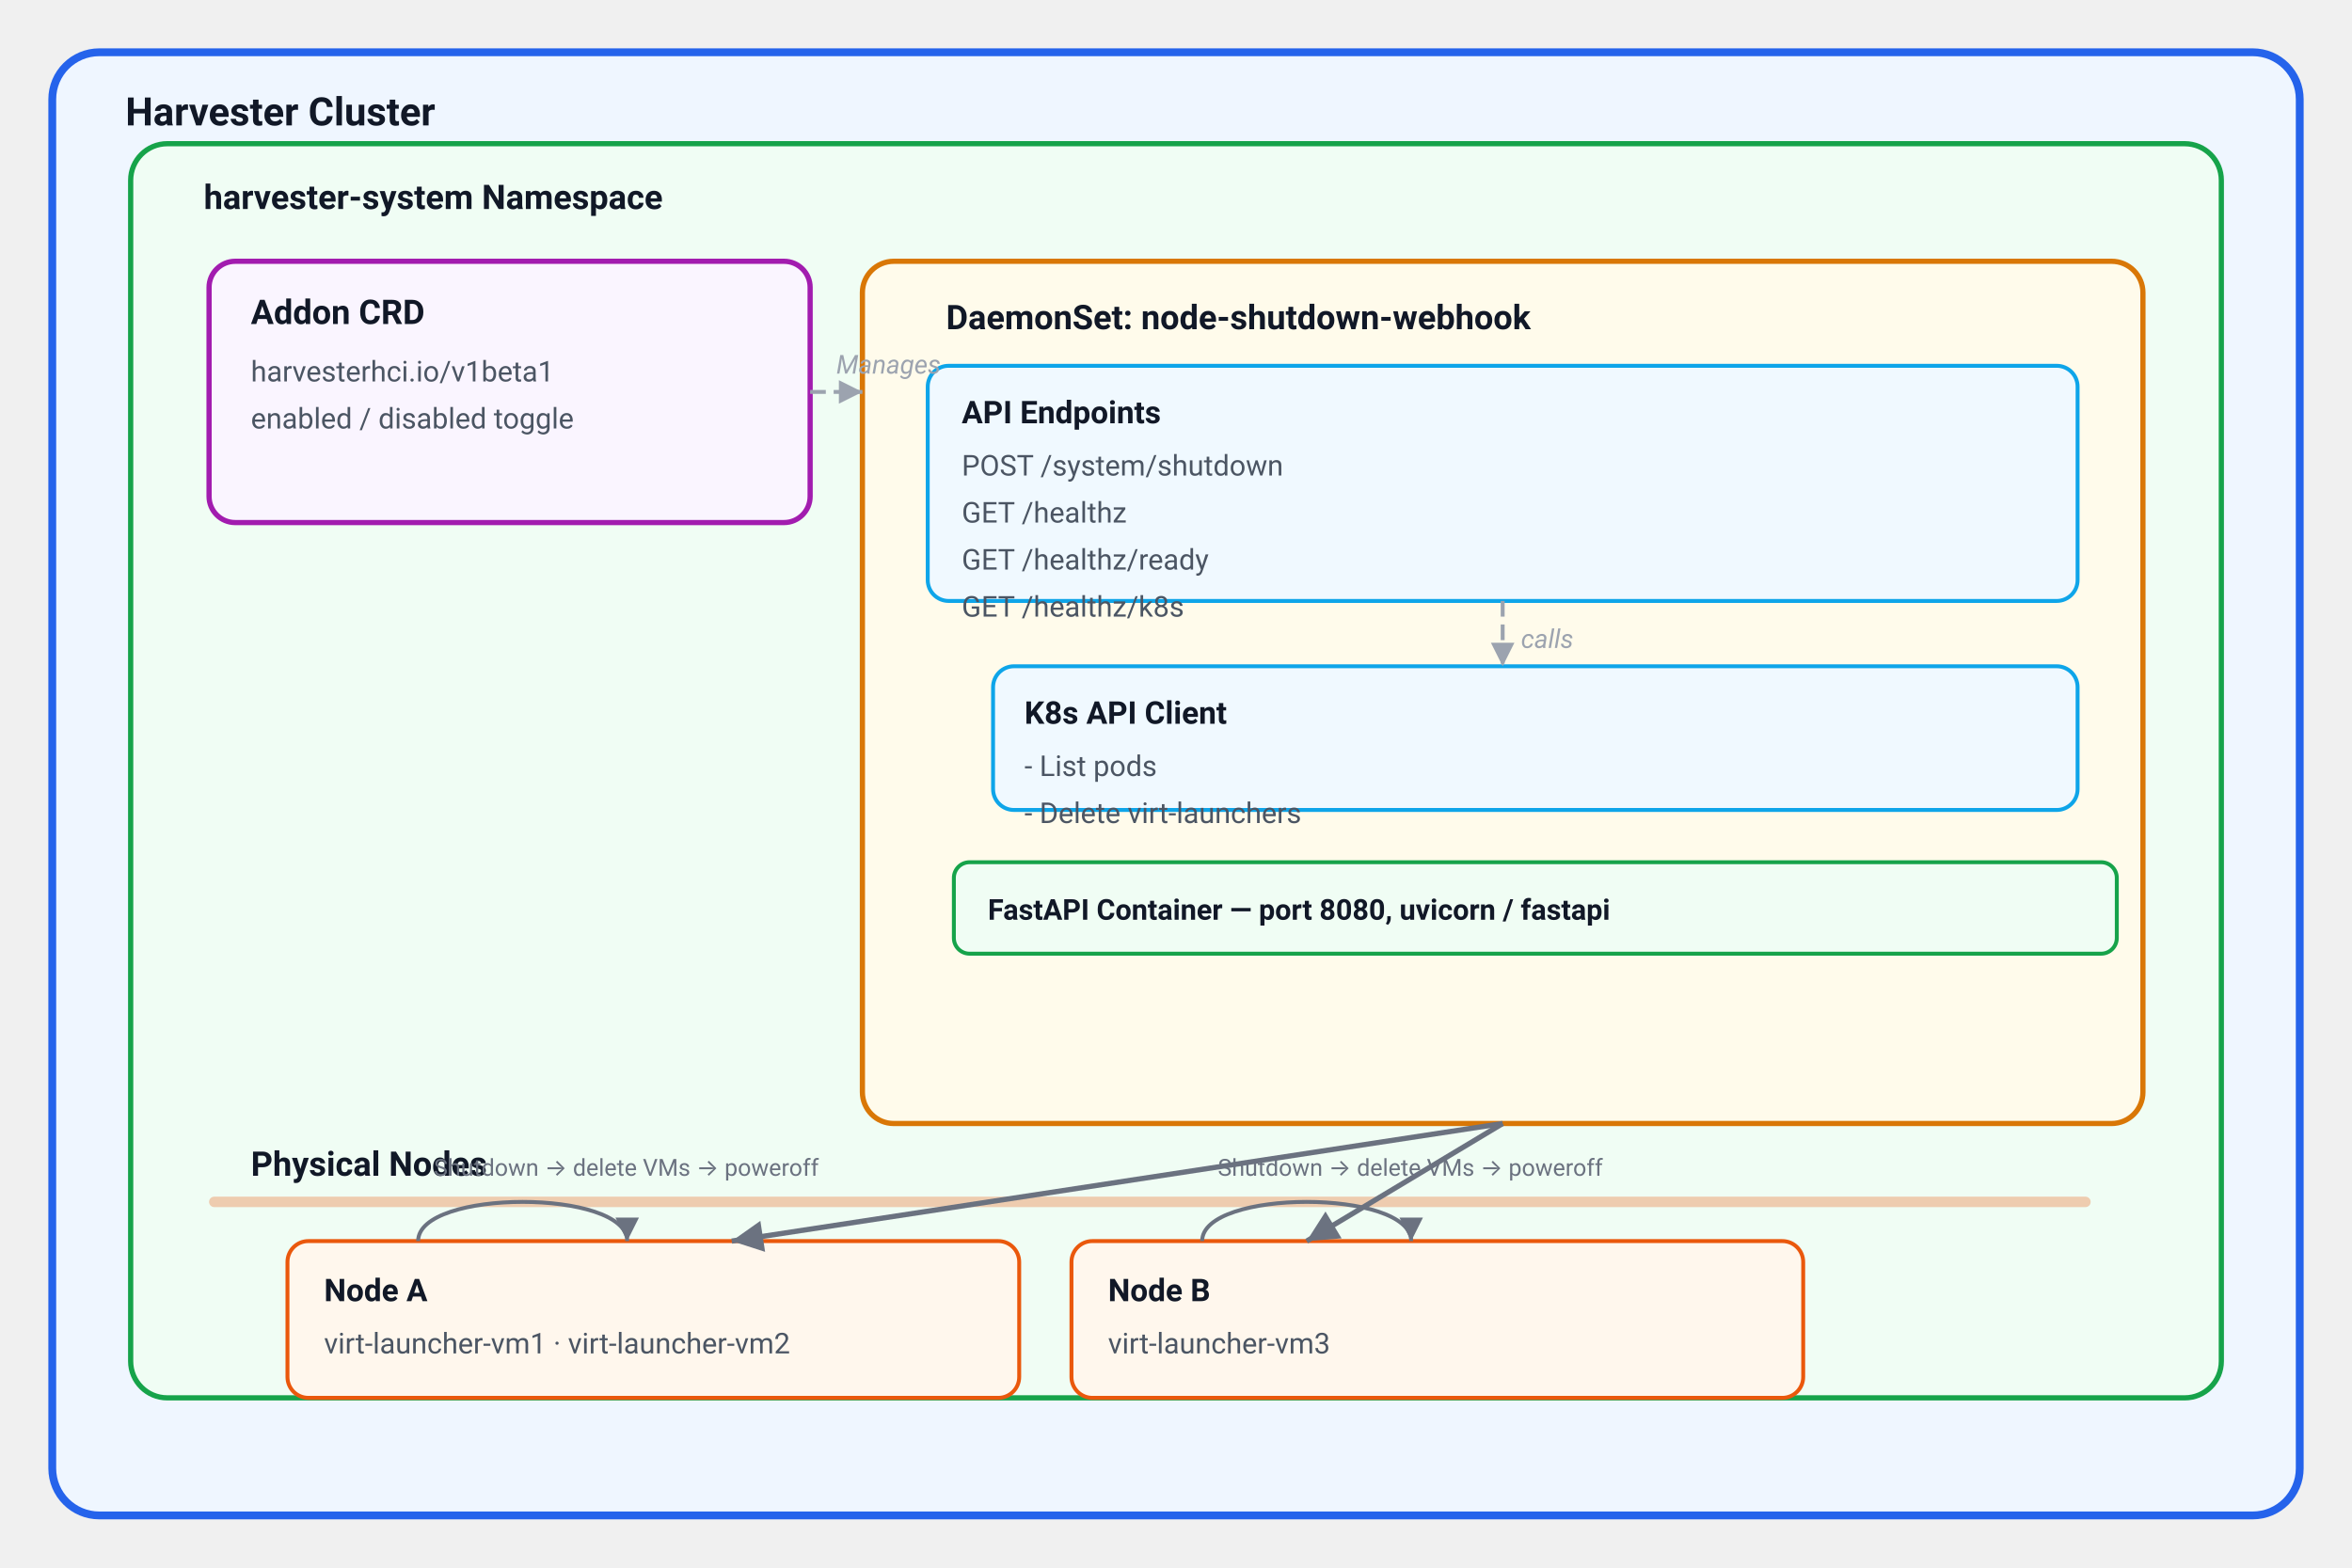
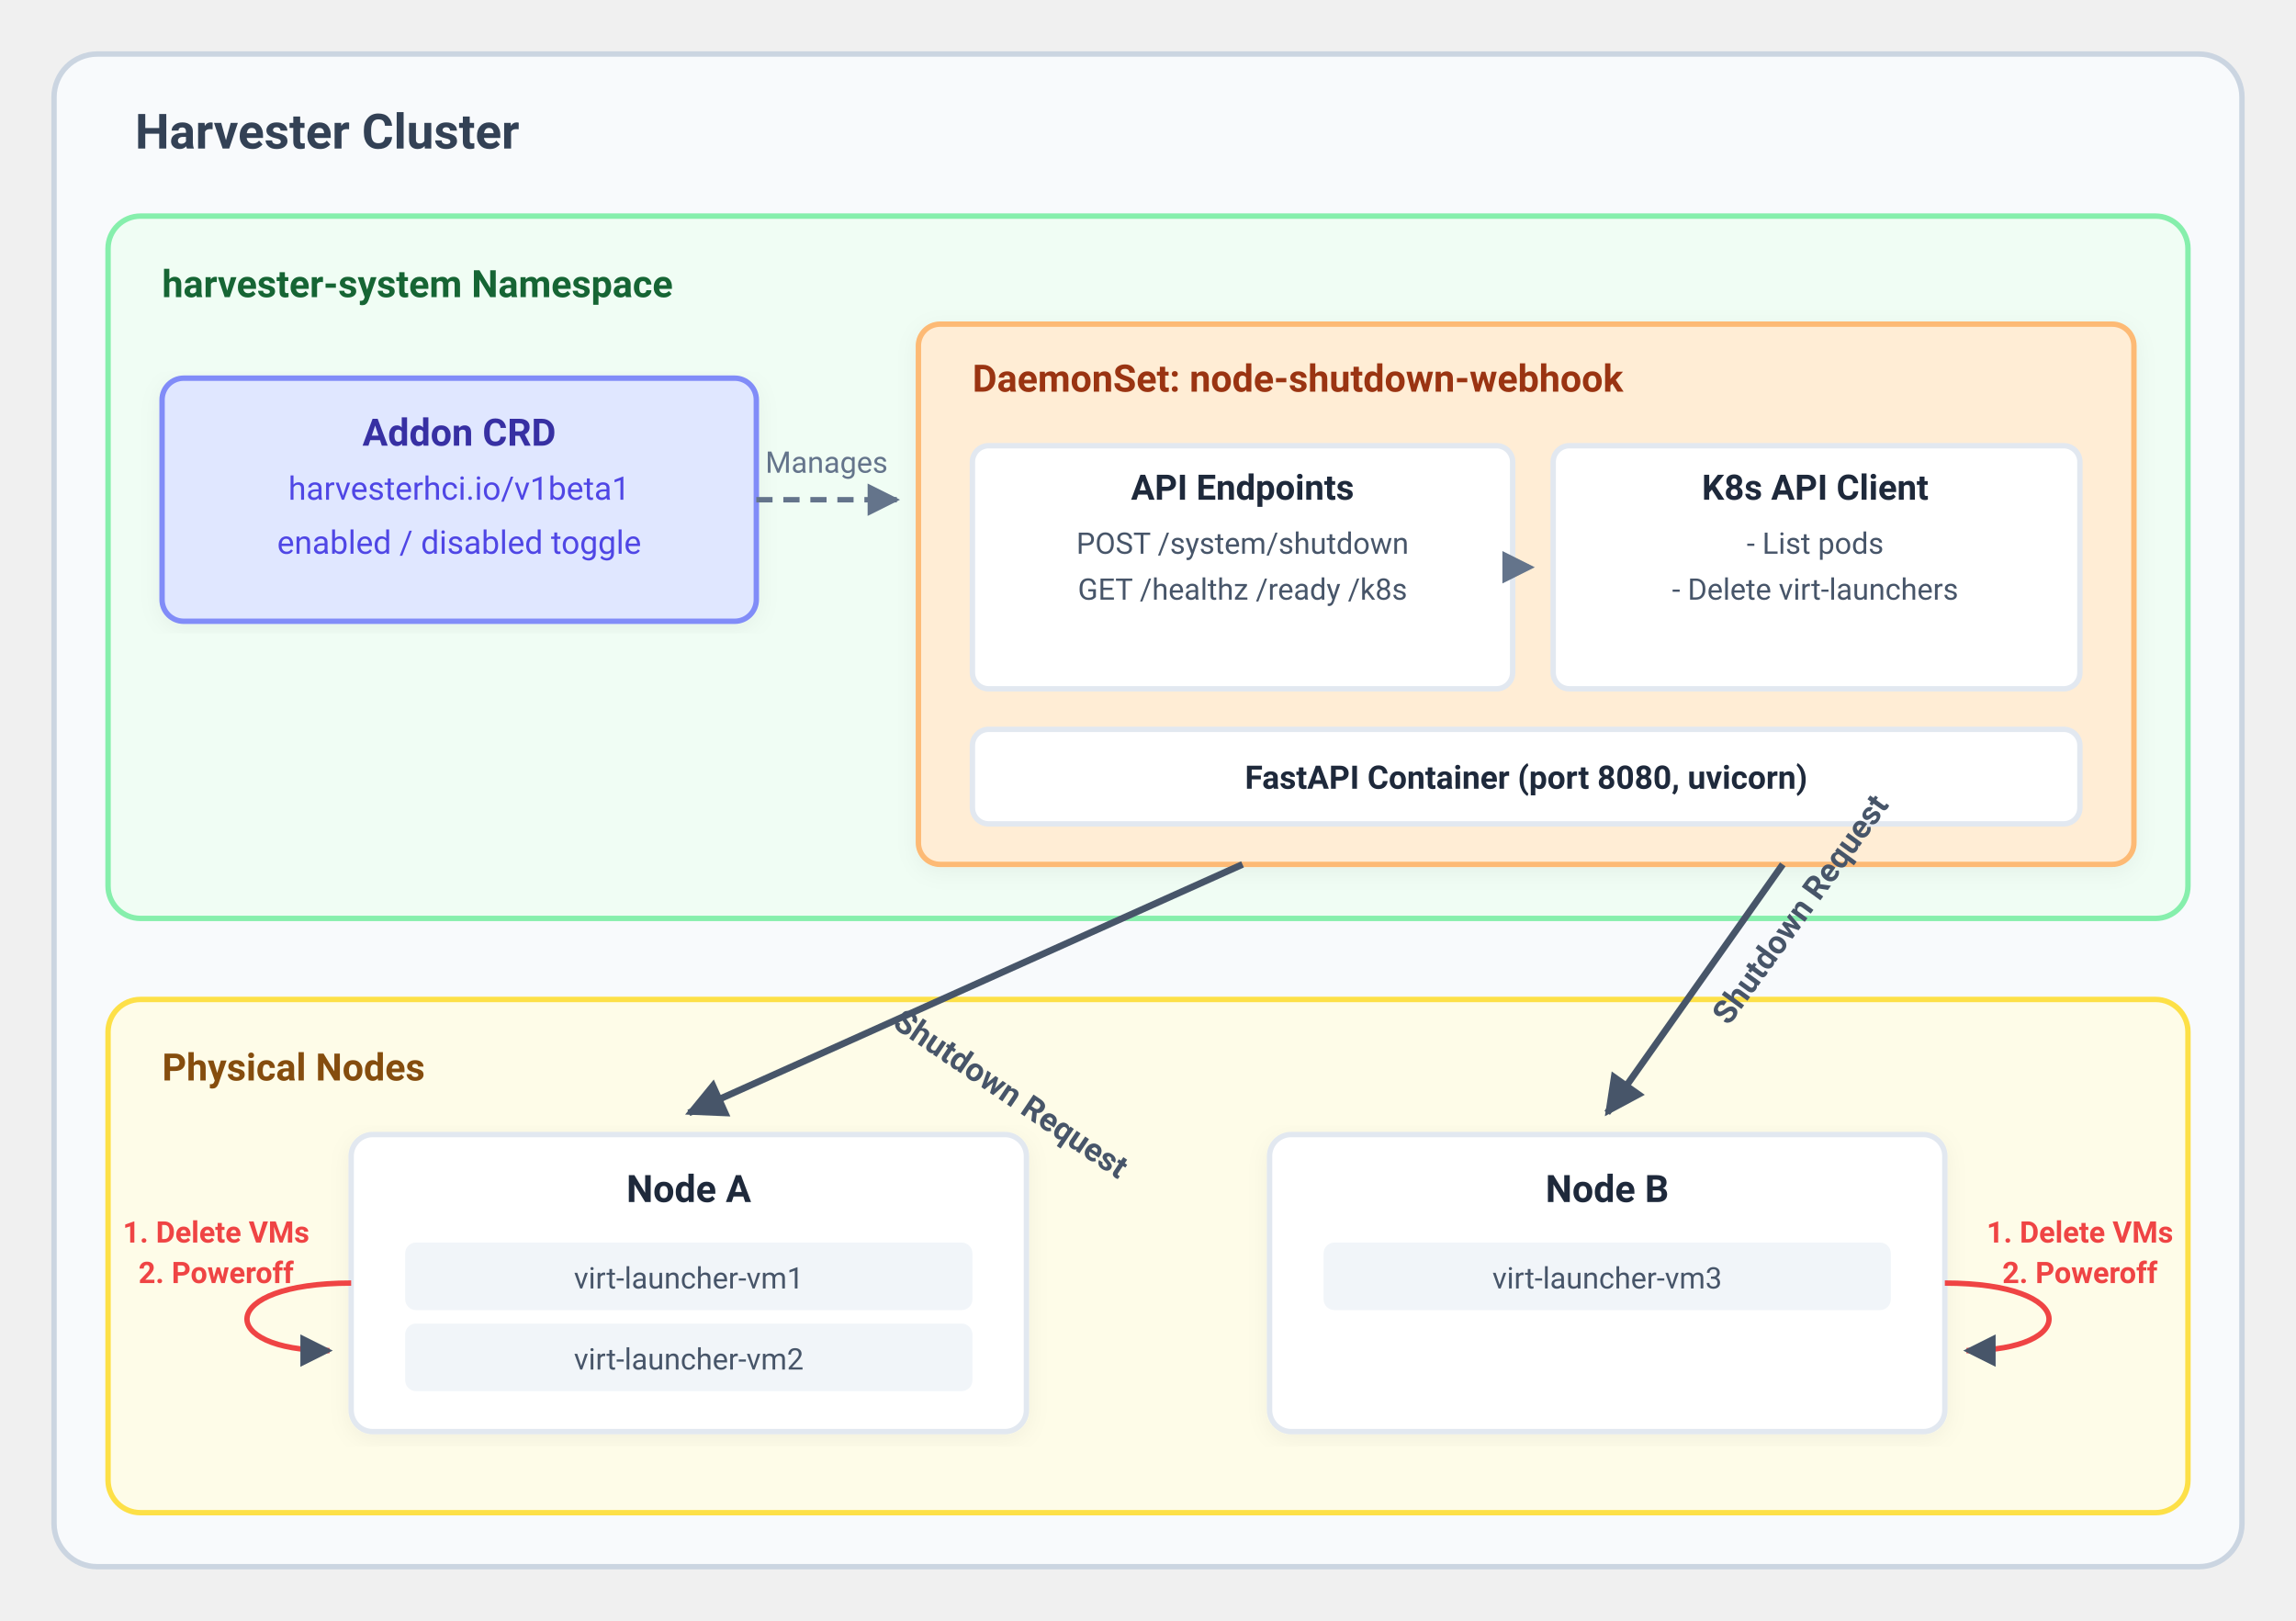
- <svg xmlns="http://www.w3.org/2000/svg" viewBox="0 0 900 600" font-family="system-ui, -apple-system, 'Segoe UI', Roboto, sans-serif">
+ <svg xmlns="http://www.w3.org/2000/svg" viewBox="0 0 850 600" width="100%" height="100%" style="font-family: -apple-system, BlinkMacSystemFont, 'Segoe UI', Roboto, Helvetica, Arial, sans-serif;">
  <defs>
-     <marker id="arrow" viewBox="0 0 10 10" refX="10" refY="5" markerWidth="6" markerHeight="6" orient="auto">
-       <path d="M 0 0 L 10 5 L 0 10 z" fill="#6b7280" />
+     <marker id="arrow" viewBox="0 0 10 10" refX="9" refY="5" markerWidth="6" markerHeight="6" orient="auto">
+       <path d="M 0 0 L 10 5 L 0 10 z" fill="#475569" />
    </marker>
-     <marker id="arrow-dashed" viewBox="0 0 10 10" refX="10" refY="5" markerWidth="6" markerHeight="6" orient="auto">
-       <path d="M 0 0 L 10 5 L 0 10 z" fill="#9ca3af" />
+     <marker id="arrow-dashed" viewBox="0 0 10 10" refX="9" refY="5" markerWidth="6" markerHeight="6" orient="auto">
+       <path d="M 0 0 L 10 5 L 0 10 z" fill="#64748b" />
    </marker>
+     <filter id="shadow" x="-5%" y="-5%" width="110%" height="110%">
+       <feDropShadow dx="0" dy="2" stdDeviation="4" flood-color="#000000" flood-opacity="0.05" />
+     </filter>
  </defs>
-   <rect x="20" y="20" width="860" height="560" rx="18" ry="18" fill="#eff6ff" stroke="#2563eb" stroke-width="3" />
-   <text x="48" y="48" font-size="15" font-weight="bold" fill="#111827">Harvester Cluster</text>
-   <rect x="50" y="55" width="800" height="480" rx="14" ry="14" fill="#f0fdf4" stroke="#16a34a" stroke-width="2" />
-   <text x="78" y="80" font-size="13" font-weight="bold" fill="#111827">harvester-system Namespace</text>
-   <rect x="80" y="100" width="230" height="100" rx="10" ry="10" fill="#faf5ff" stroke="#a21caf" stroke-width="2" />
-   <text x="96" y="124" font-size="13" font-weight="bold" fill="#111827">Addon CRD</text>
-   <text x="96" y="146" font-size="11" fill="#4b5563">harvesterhci.io/v1beta1</text>
-   <text x="96" y="164" font-size="11" fill="#4b5563">enabled / disabled toggle</text>
-   <rect x="330" y="100" width="490" height="330" rx="12" ry="12" fill="#fffbeb" stroke="#d97706" stroke-width="2" />
-   <text x="362" y="126" font-size="13" font-weight="bold" fill="#111827">DaemonSet: node-shutdown-webhook</text>
-   <rect x="355" y="140" width="440" height="90" rx="8" ry="8" fill="#f0f9ff" stroke="#0ea5e9" stroke-width="1.5" />
-   <text x="368" y="162" font-size="12" font-weight="bold" fill="#111827">API Endpoints</text>
-   <text x="368" y="182" font-size="11" fill="#4b5563">POST /system/shutdown</text>
-   <text x="368" y="200" font-size="11" fill="#4b5563">GET /healthz</text>
-   <text x="368" y="218" font-size="11" fill="#4b5563">GET /healthz/ready</text>
-   <text x="368" y="236" font-size="11" fill="#4b5563">GET /healthz/k8s</text>
-   <rect x="380" y="255" width="415" height="55" rx="8" ry="8" fill="#f0f9ff" stroke="#0ea5e9" stroke-width="1.5" />
-   <text x="392" y="277" font-size="12" font-weight="bold" fill="#111827">K8s API Client</text>
-   <text x="392" y="297" font-size="11" fill="#4b5563">- List pods</text>
-   <text x="392" y="315" font-size="11" fill="#4b5563">- Delete virt-launchers</text>
-   <rect x="365" y="330" width="445" height="35" rx="6" ry="6" fill="#f0fdf4" stroke="#16a34a" stroke-width="1.5" />
-   <text x="378" y="352" font-size="11" font-weight="bold" fill="#111827">FastAPI Container — port 8080, uvicorn / fastapi</text>
-   <text x="96" y="450" font-size="13" font-weight="bold" fill="#111827">Physical Nodes</text>
-   <rect x="80" y="458" width="720" height="4" rx="2" ry="2" fill="#ea580c" opacity="0.3" />
-   <rect x="110" y="475" width="280" height="60" rx="8" ry="8" fill="#fff7ed" stroke="#ea580c" stroke-width="1.5" />
-   <text x="124" y="498" font-size="12" font-weight="bold" fill="#111827">Node A</text>
-   <text x="124" y="518" font-size="11" fill="#4b5563">virt-launcher-vm1 · virt-launcher-vm2</text>
-   <path d="M160,475 C160,455 240,455 240,475" fill="none" stroke="#6b7280" stroke-width="1.5" marker-end="url(#arrow)" />
-   <text x="166" y="450" font-size="9" fill="#6b7280">Shutdown → delete VMs → poweroff</text>
-   <rect x="410" y="475" width="280" height="60" rx="8" ry="8" fill="#fff7ed" stroke="#ea580c" stroke-width="1.5" />
-   <text x="424" y="498" font-size="12" font-weight="bold" fill="#111827">Node B</text>
-   <text x="424" y="518" font-size="11" fill="#4b5563">virt-launcher-vm3</text>
-   <path d="M460,475 C460,455 540,455 540,475" fill="none" stroke="#6b7280" stroke-width="1.5" marker-end="url(#arrow)" />
-   <text x="466" y="450" font-size="9" fill="#6b7280">Shutdown → delete VMs → poweroff</text>
-   <path d="M310,150 L330,150" fill="none" stroke="#9ca3af" stroke-width="1.5" stroke-dasharray="6,3" marker-end="url(#arrow-dashed)" />
-   <text x="320" y="143" font-size="10" fill="#9ca3af" font-style="italic">Manages</text>
-   <path d="M575,230 L575,255" fill="none" stroke="#9ca3af" stroke-width="1.5" stroke-dasharray="6,3" marker-end="url(#arrow-dashed)" />
-   <text x="582" y="248" font-size="10" fill="#9ca3af" font-style="italic">calls</text>
-   <path d="M575,430 L280,475" fill="none" stroke="#6b7280" stroke-width="2" marker-end="url(#arrow)" />
-   <path d="M575,430 L500,475" fill="none" stroke="#6b7280" stroke-width="2" marker-end="url(#arrow)" />
+   <rect x="20" y="20" width="810" height="560" rx="16" fill="#f8fafc" stroke="#cbd5e1" stroke-width="2" />
+   <text x="50" y="55" font-size="18" font-weight="700" fill="#334155">Harvester Cluster</text>
+   <rect x="40" y="80" width="770" height="260" rx="12" fill="#f0fdf4" stroke="#86efac" stroke-width="2" />
+   <text x="60" y="110" font-size="14" font-weight="600" fill="#166534">harvester-system Namespace</text>
+   <rect x="60" y="140" width="220" height="90" rx="8" fill="#e0e7ff" stroke="#818cf8" stroke-width="2" filter="url(#shadow)" />
+   <text x="170" y="165" font-size="14" font-weight="600" fill="#3730a3" text-anchor="middle">Addon CRD</text>
+   <text x="170" y="185" font-size="12" fill="#4f46e5" text-anchor="middle">harvesterhci.io/v1beta1</text>
+   <text x="170" y="205" font-size="12" fill="#4f46e5" text-anchor="middle">enabled / disabled toggle</text>
+   <rect x="340" y="120" width="450" height="200" rx="8" fill="#ffedd5" stroke="#fdba74" stroke-width="2" filter="url(#shadow)" />
+   <text x="360" y="145" font-size="14" font-weight="600" fill="#9a3412">DaemonSet: node-shutdown-webhook</text>
+   <rect x="360" y="165" width="200" height="90" rx="6" fill="#ffffff" stroke="#e2e8f0" stroke-width="2" />
+   <text x="460" y="185" font-size="13" font-weight="600" fill="#1e293b" text-anchor="middle">API Endpoints</text>
+   <text x="460" y="205" font-size="11" fill="#475569" text-anchor="middle">POST /system/shutdown</text>
+   <text x="460" y="222" font-size="11" fill="#475569" text-anchor="middle">GET /healthz /ready /k8s</text>
+   <rect x="575" y="165" width="195" height="90" rx="6" fill="#ffffff" stroke="#e2e8f0" stroke-width="2" />
+   <text x="672" y="185" font-size="13" font-weight="600" fill="#1e293b" text-anchor="middle">K8s API Client</text>
+   <text x="672" y="205" font-size="11" fill="#475569" text-anchor="middle">- List pods</text>
+   <text x="672" y="222" font-size="11" fill="#475569" text-anchor="middle">- Delete virt-launchers</text>
+   <rect x="360" y="270" width="410" height="35" rx="6" fill="#ffffff" stroke="#e2e8f0" stroke-width="2" />
+   <text x="565" y="292" font-size="12" font-weight="600" fill="#1e293b" text-anchor="middle">FastAPI Container (port 8080, uvicorn)</text>
+   <rect x="40" y="370" width="770" height="190" rx="12" fill="#fefce8" stroke="#fde047" stroke-width="2" />
+   <text x="60" y="400" font-size="14" font-weight="600" fill="#854d0e">Physical Nodes</text>
+   <rect x="130" y="420" width="250" height="110" rx="8" fill="#ffffff" stroke="#e2e8f0" stroke-width="2" filter="url(#shadow)" />
+   <text x="255" y="445" font-size="14" font-weight="600" fill="#1e293b" text-anchor="middle">Node A</text>
+   <rect x="150" y="460" width="210" height="25" rx="4" fill="#f1f5f9" />
+   <text x="255" y="477" font-size="11" fill="#475569" text-anchor="middle">virt-launcher-vm1</text>
+   <rect x="150" y="490" width="210" height="25" rx="4" fill="#f1f5f9" />
+   <text x="255" y="507" font-size="11" fill="#475569" text-anchor="middle">virt-launcher-vm2</text>
+   <rect x="470" y="420" width="250" height="110" rx="8" fill="#ffffff" stroke="#e2e8f0" stroke-width="2" filter="url(#shadow)" />
+   <text x="595" y="445" font-size="14" font-weight="600" fill="#1e293b" text-anchor="middle">Node B</text>
+   <rect x="490" y="460" width="210" height="25" rx="4" fill="#f1f5f9" />
+   <text x="595" y="477" font-size="11" fill="#475569" text-anchor="middle">virt-launcher-vm3</text>
+   <path d="M 280 185 L 332 185" fill="none" stroke="#64748b" stroke-width="2" stroke-dasharray="6,4" marker-end="url(#arrow-dashed)" />
+   <text x="306" y="175" font-size="11" fill="#64748b" text-anchor="middle">Manages</text>
+   <path d="M 560 210 L 567 210" fill="none" stroke="#64748b" stroke-width="2" stroke-dasharray="6,4" marker-end="url(#arrow-dashed)" />
+   <path d="M 460 320 L 255 412" fill="none" stroke="#475569" stroke-width="2.5" marker-end="url(#arrow)" />
+   <text x="330" y="380" font-size="12" font-weight="600" fill="#475569" transform="rotate(34, 330, 380)">Shutdown Request</text>
+   <path d="M 660 320 L 595 412" fill="none" stroke="#475569" stroke-width="2.5" marker-end="url(#arrow)" />
+   <text x="640" y="380" font-size="12" font-weight="600" fill="#475569" transform="rotate(-54, 640, 380)">Shutdown Request</text>
+   <path d="M 130 475 C 80 475 80 500 122 500" fill="none" stroke="#ef4444" stroke-width="2" marker-end="url(#arrow)" />
+   <text x="80" y="460" font-size="11" font-weight="600" fill="#ef4444" text-anchor="middle">1. Delete VMs</text>
+   <text x="80" y="475" font-size="11" font-weight="600" fill="#ef4444" text-anchor="middle">2. Poweroff</text>
+   <path d="M 720 475 C 770 475 770 500 728 500" fill="none" stroke="#ef4444" stroke-width="2" marker-end="url(#arrow)" />
+   <text x="770" y="460" font-size="11" font-weight="600" fill="#ef4444" text-anchor="middle">1. Delete VMs</text>
+   <text x="770" y="475" font-size="11" font-weight="600" fill="#ef4444" text-anchor="middle">2. Poweroff</text>
</svg>
